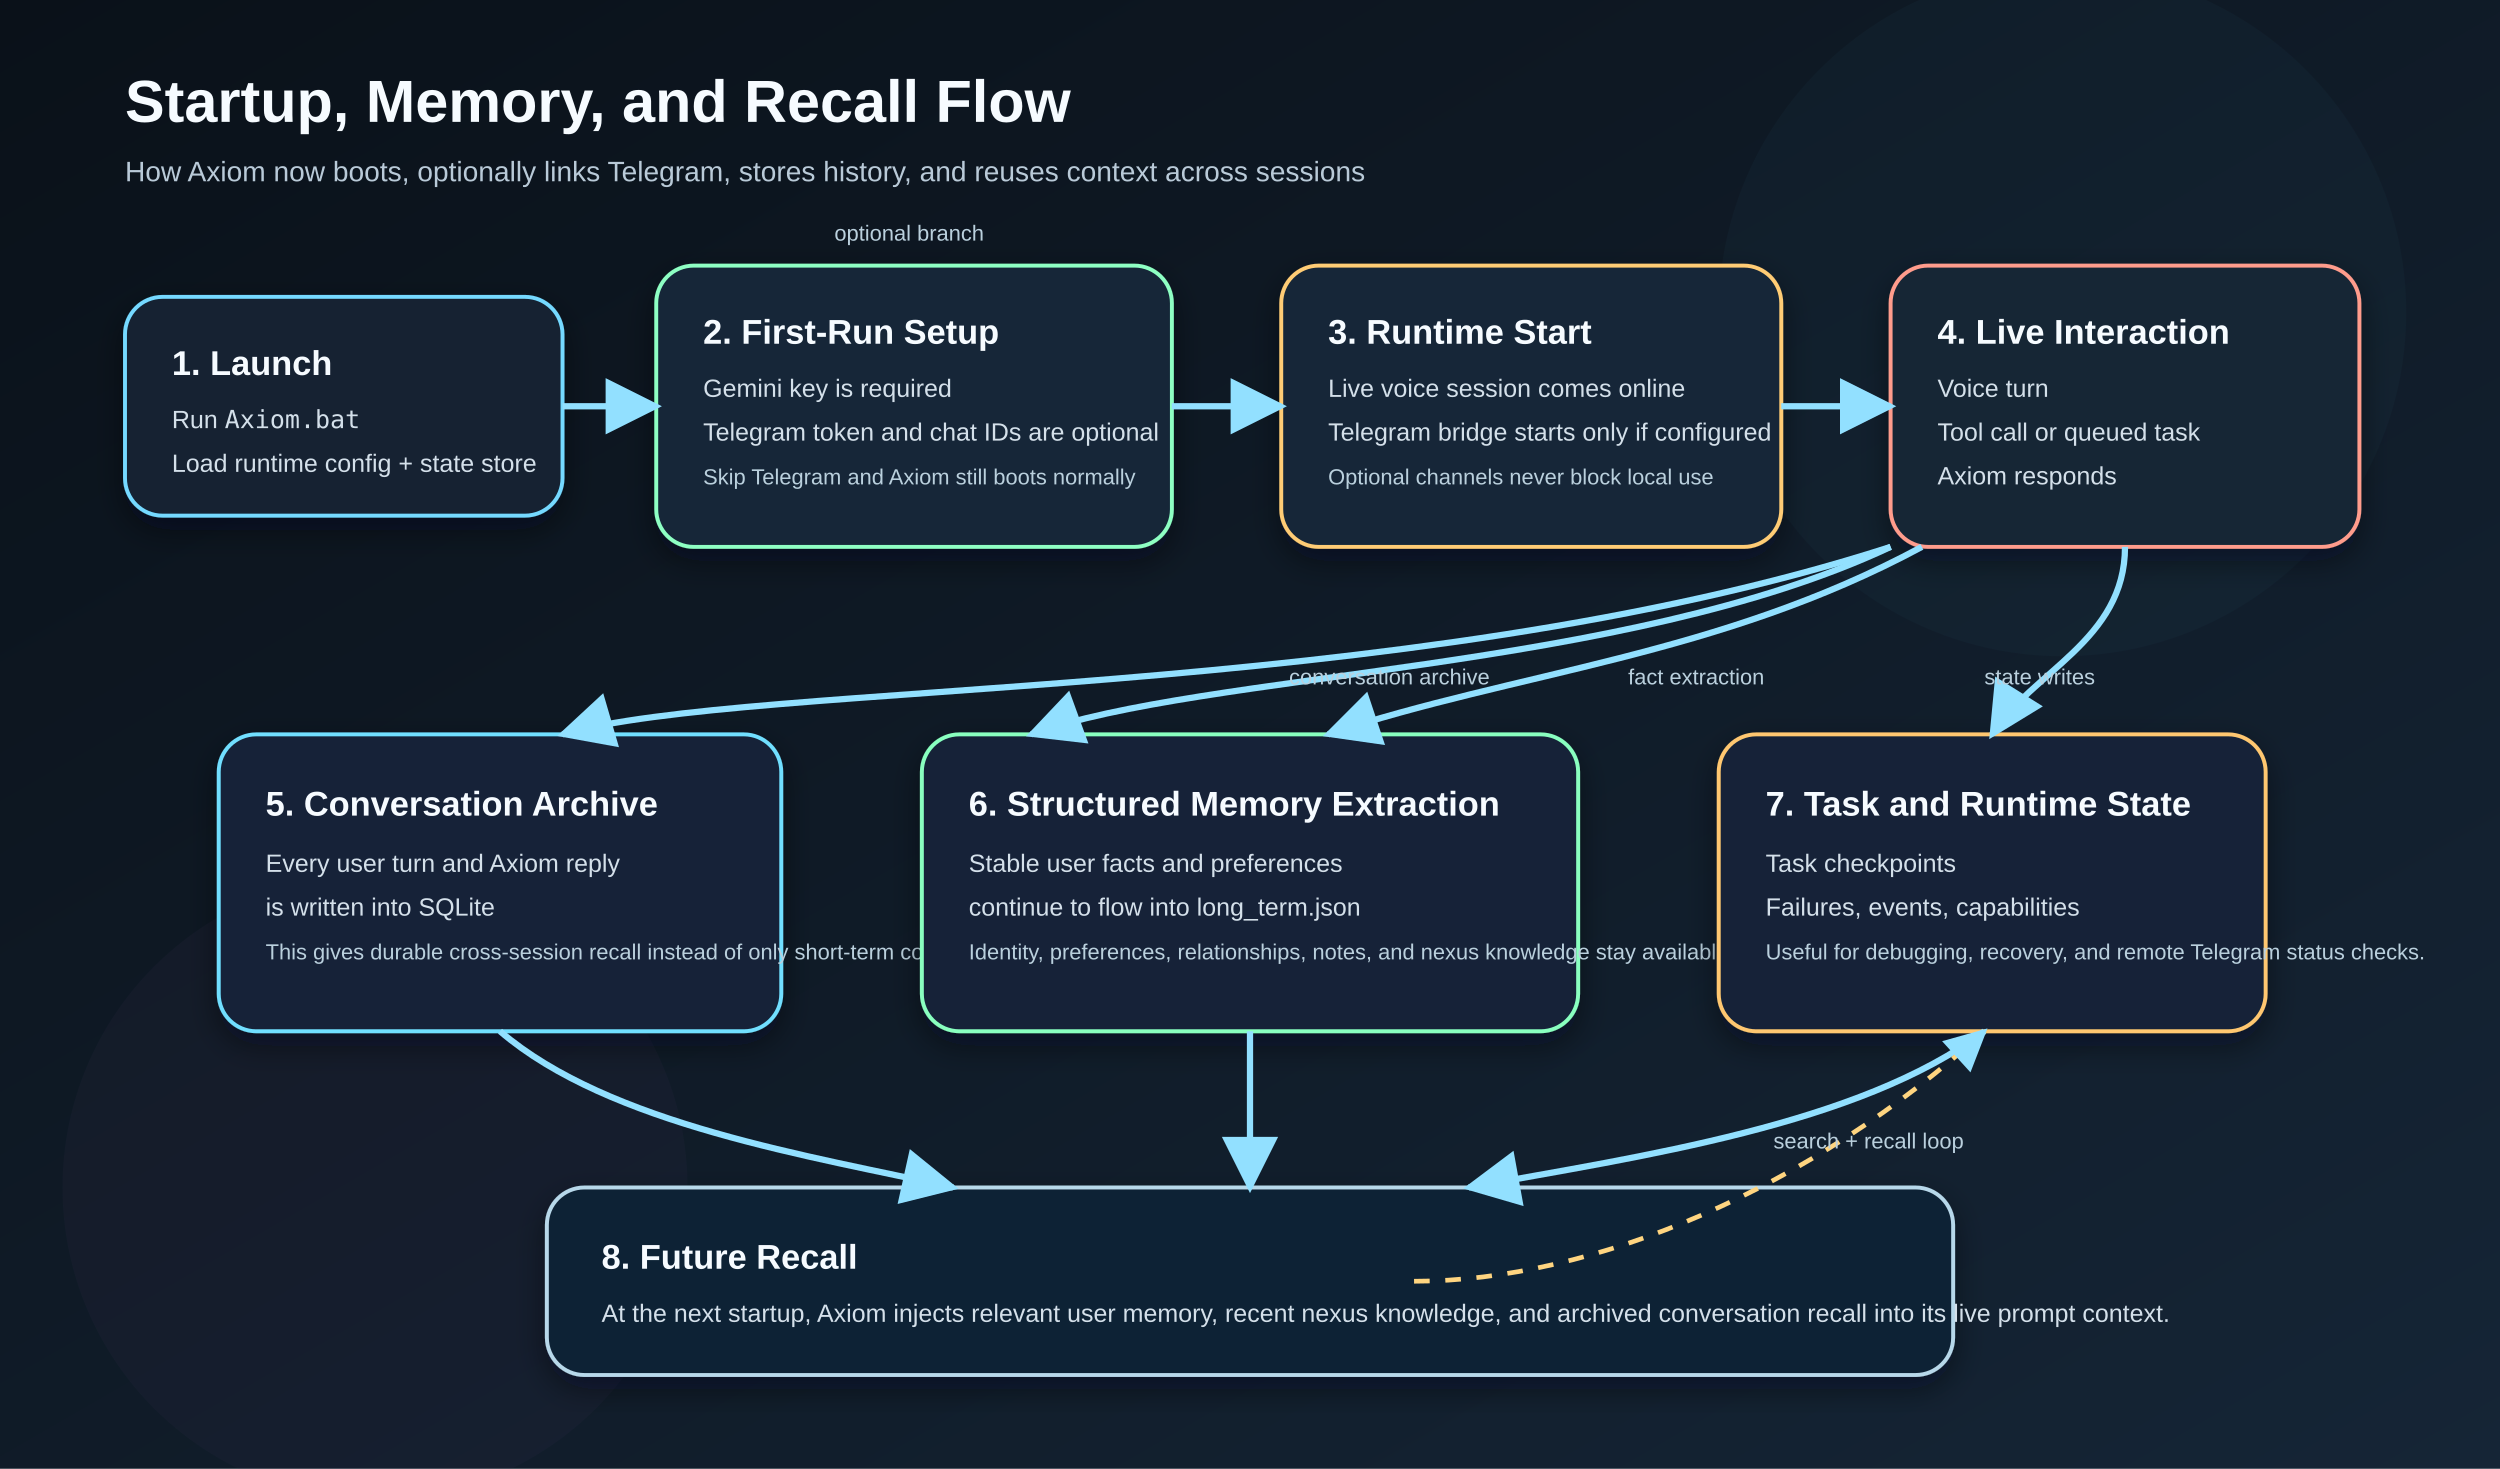
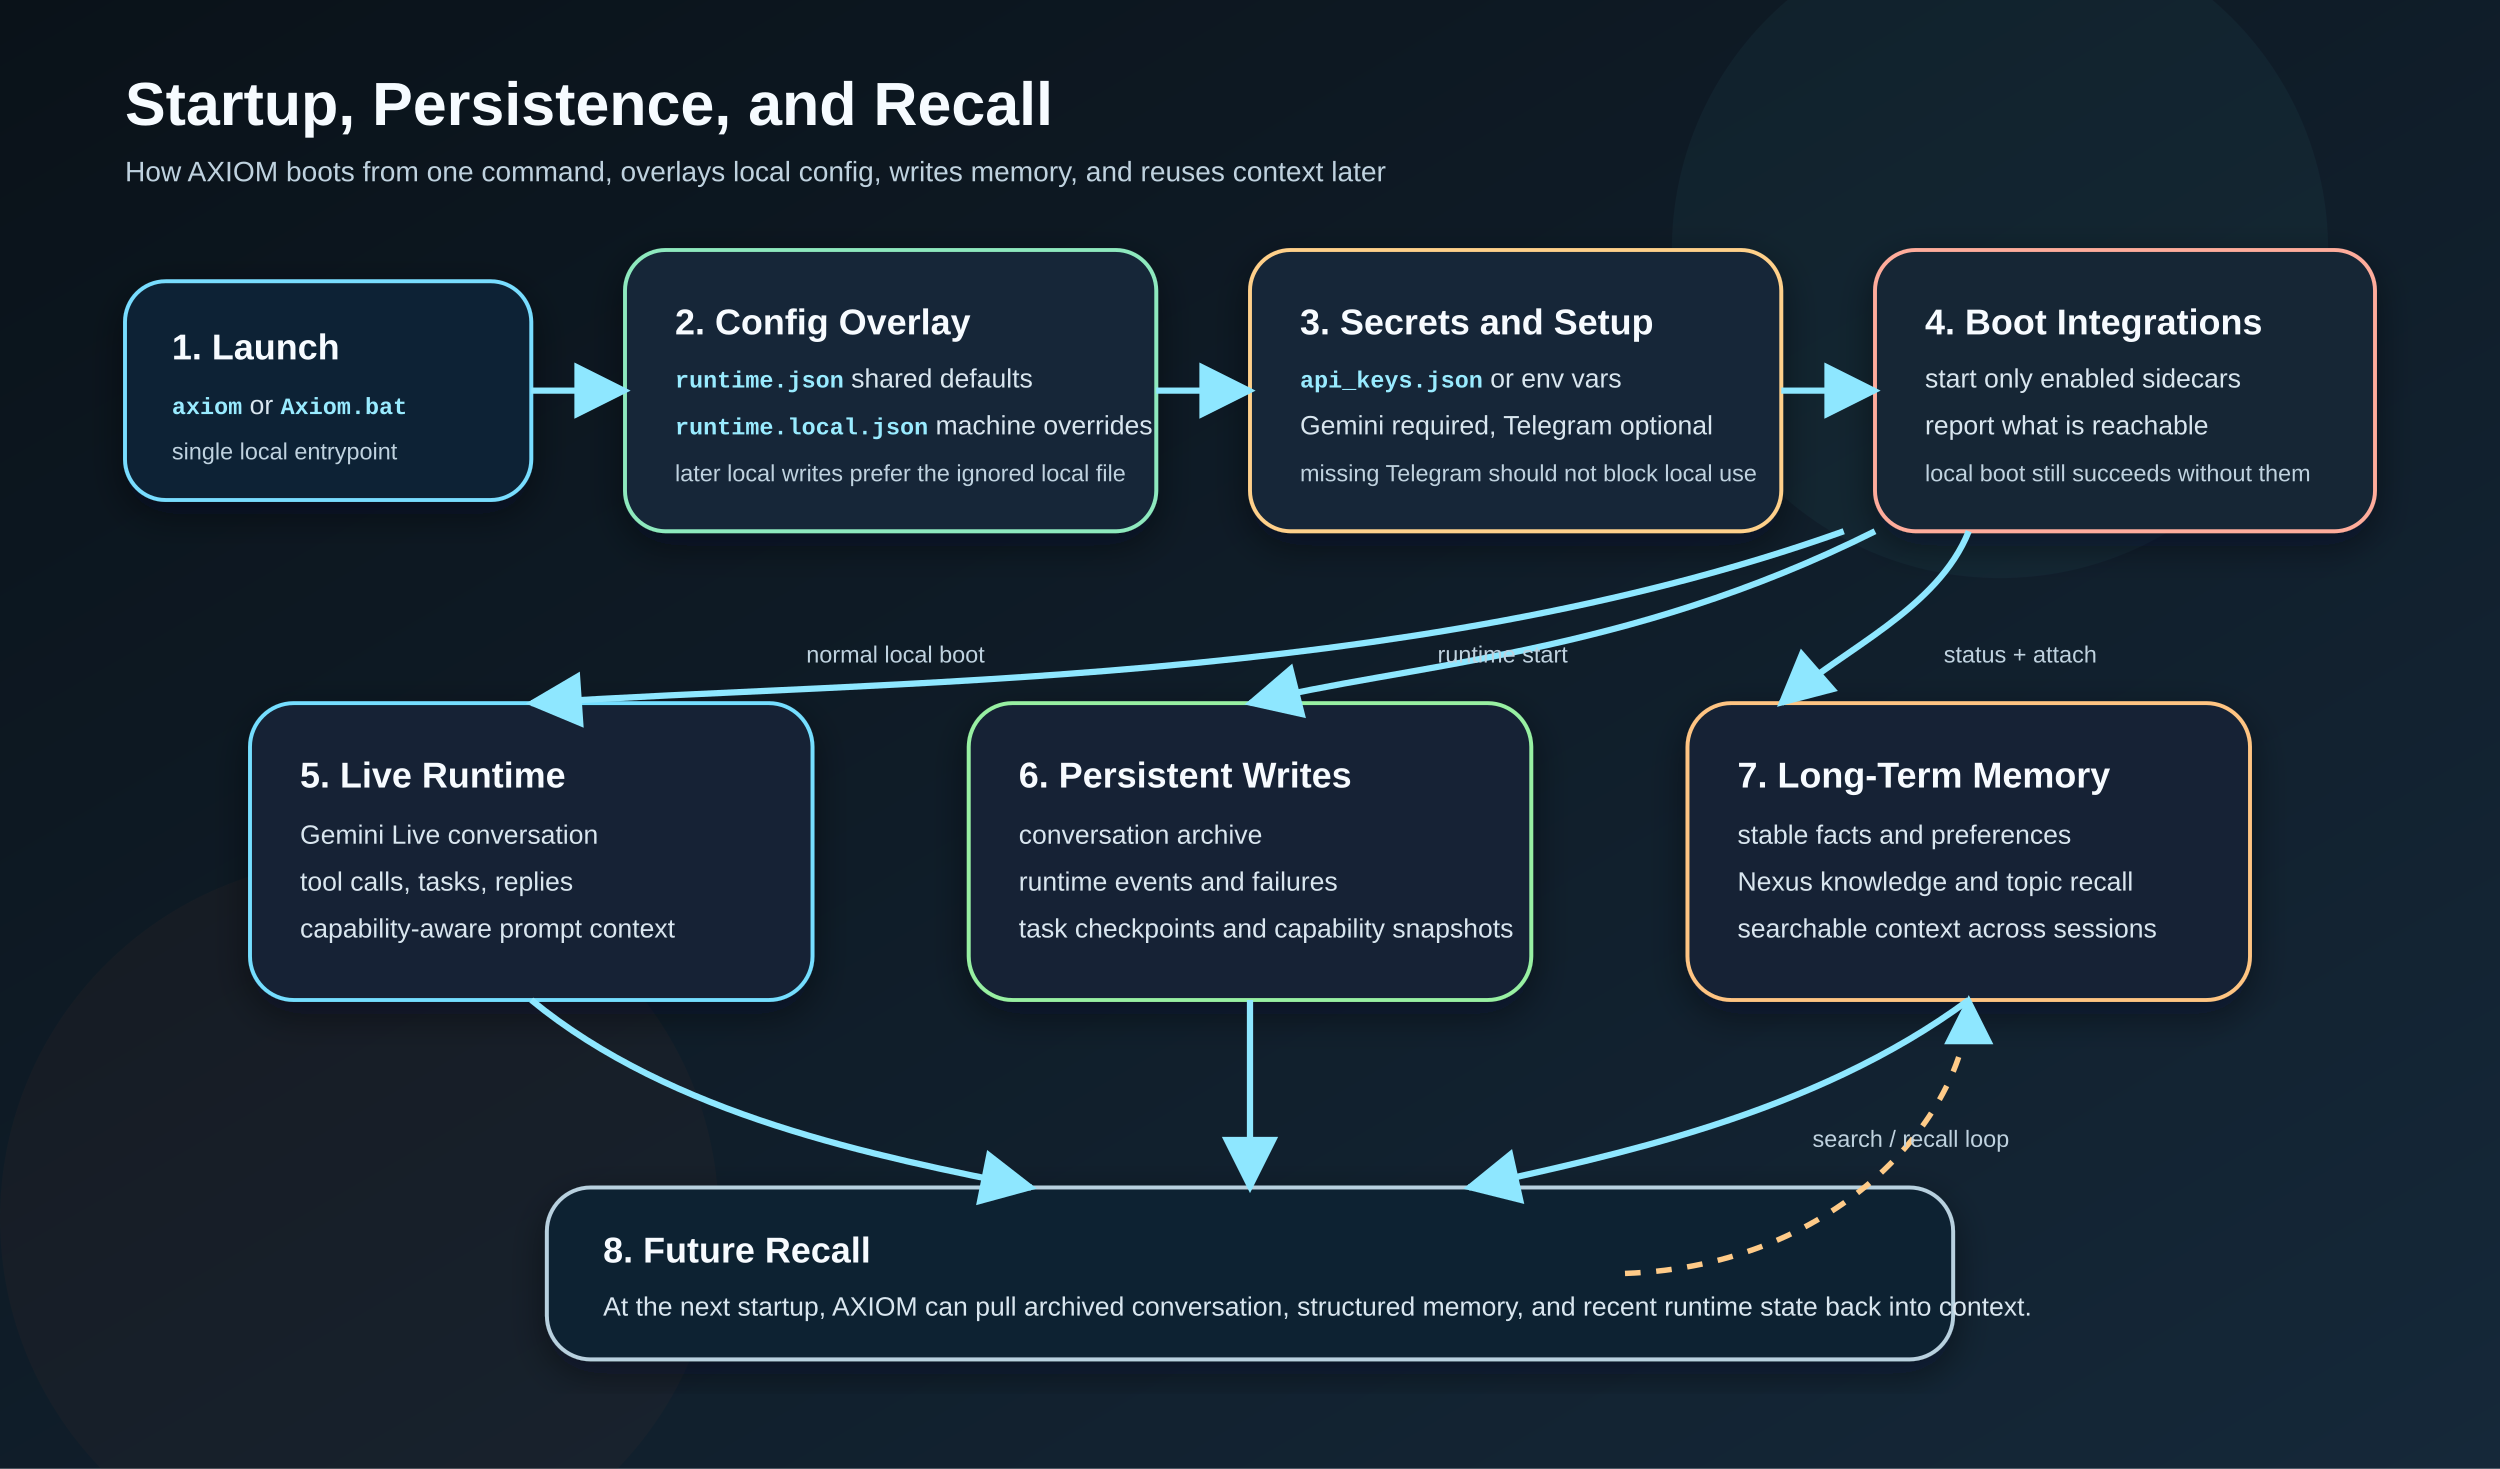
<svg xmlns="http://www.w3.org/2000/svg" width="1600" height="940" viewBox="0 0 1600 940" role="img" aria-labelledby="title desc">
  <defs>
-     <linearGradient id="bg2" x1="0" x2="1" y1="0" y2="1">
-       <stop offset="0%" stop-color="#0a1119" />
-       <stop offset="100%" stop-color="#152536" />
+     <linearGradient id="bg" x1="0" x2="1" y1="0" y2="1">
+       <stop offset="0%" stop-color="#0a1219" />
+       <stop offset="100%" stop-color="#152839" />
    </linearGradient>
-     <filter id="shadow2" x="-20%" y="-20%" width="140%" height="140%">
-       <feDropShadow dx="0" dy="8" stdDeviation="10" flood-color="#061018" flood-opacity="0.45" />
+     <filter id="shadow" x="-20%" y="-20%" width="140%" height="140%">
+       <feDropShadow dx="0" dy="8" stdDeviation="12" flood-color="#061018" flood-opacity="0.45" />
    </filter>
-     <marker id="arrow2" viewBox="0 0 10 10" refX="9" refY="5" markerWidth="9" markerHeight="9" orient="auto-start-reverse">
-       <path d="M 0 0 L 10 5 L 0 10 z" fill="#92e0ff" />
+     <marker id="arrow" viewBox="0 0 10 10" refX="9" refY="5" markerWidth="9" markerHeight="9" orient="auto-start-reverse">
+       <path d="M 0 0 L 10 5 L 0 10 z" fill="#8ee7ff" />
    </marker>
    <style>
-       .title { font: 700 38px 'Segoe UI', Arial, sans-serif; fill: #f6fbff; }
-       .subtitle { font: 400 18px 'Segoe UI', Arial, sans-serif; fill: #b9cad8; }
-       .boxh { font: 700 22px 'Segoe UI', Arial, sans-serif; fill: #f6fbff; }
-       .boxp { font: 400 16px 'Segoe UI', Arial, sans-serif; fill: #d4e0ea; }
-       .small { font: 400 14px 'Segoe UI', Arial, sans-serif; fill: #bad0dd; }
-       .arrow { stroke: #92e0ff; stroke-width: 4; fill: none; marker-end: url(#arrow2); }
-       .dash { stroke: #ffd580; stroke-width: 3; stroke-dasharray: 10 10; fill: none; marker-end: url(#arrow2); }
+       .title { font: 700 39px 'Segoe UI', Arial, sans-serif; fill: #f6fbff; }
+       .subtitle { font: 400 18px 'Segoe UI', Arial, sans-serif; fill: #bfd2df; }
+       .h { font: 700 23px 'Segoe UI', Arial, sans-serif; fill: #f7fbff; }
+       .p { font: 400 17px 'Segoe UI', Arial, sans-serif; fill: #d9e6ef; }
+       .small { font: 400 15px 'Segoe UI', Arial, sans-serif; fill: #bfd2df; }
+       .mono { font: 700 15px Consolas, 'Courier New', monospace; fill: #99ebff; }
+       .line { stroke: #8ee7ff; stroke-width: 4; fill: none; marker-end: url(#arrow); }
+       .dash { stroke: #ffcb88; stroke-width: 3.5; stroke-dasharray: 10 10; fill: none; marker-end: url(#arrow); }
    </style>
  </defs>
-   <rect width="1600" height="940" fill="url(#bg2)" />
-   <circle cx="1320" cy="200" r="220" fill="#21475a" opacity="0.11" />
-   <circle cx="240" cy="760" r="200" fill="#45355f" opacity="0.10" />
-   <text x="80" y="78" class="title">Startup, Memory, and Recall Flow</text>
-   <text x="80" y="116" class="subtitle">How Axiom now boots, optionally links Telegram, stores history, and reuses context across sessions</text>
-   <rect x="80" y="190" width="280" height="140" rx="24" fill="#122233" stroke="#75d9ff" stroke-width="2.5" filter="url(#shadow2)" />
-   <text x="110" y="240" class="boxh">1. Launch</text>
-   <text x="110" y="274" class="boxp">Run <tspan font-family="Consolas, monospace">Axiom.bat</tspan>
+   <rect width="1600" height="940" fill="url(#bg)" />
+   <circle cx="1280" cy="160" r="210" fill="#2d6170" opacity="0.11" />
+   <circle cx="230" cy="780" r="230" fill="#5a3427" opacity="0.10" />
+   <text x="80" y="80" class="title">Startup, Persistence, and Recall</text>
+   <text x="80" y="116" class="subtitle">How AXIOM boots from one command, overlays local config, writes memory, and reuses context later</text>
+   <rect x="80" y="180" width="260" height="140" rx="26" fill="#112334" stroke="#78ddff" stroke-width="2.5" filter="url(#shadow)" />
+   <text x="110" y="230" class="h">1. Launch</text>
+   <text x="110" y="265" class="p">
+     <tspan class="mono">axiom</tspan> or <tspan class="mono">Axiom.bat</tspan>
  </text>
-   <text x="110" y="302" class="boxp">Load runtime config + state store</text>
-   <rect x="420" y="170" width="330" height="180" rx="24" fill="#132538" stroke="#8effc3" stroke-width="2.5" filter="url(#shadow2)" />
-   <text x="450" y="220" class="boxh">2. First-Run Setup</text>
-   <text x="450" y="254" class="boxp">Gemini key is required</text>
-   <text x="450" y="282" class="boxp">Telegram token and chat IDs are optional</text>
-   <text x="450" y="310" class="small">Skip Telegram and Axiom still boots normally</text>
-   <rect x="820" y="170" width="320" height="180" rx="24" fill="#142538" stroke="#ffcc74" stroke-width="2.5" filter="url(#shadow2)" />
-   <text x="850" y="220" class="boxh">3. Runtime Start</text>
-   <text x="850" y="254" class="boxp">Live voice session comes online</text>
-   <text x="850" y="282" class="boxp">Telegram bridge starts only if configured</text>
-   <text x="850" y="310" class="small">Optional channels never block local use</text>
-   <rect x="1210" y="170" width="300" height="180" rx="24" fill="#142536" stroke="#ff9c8c" stroke-width="2.5" filter="url(#shadow2)" />
-   <text x="1240" y="220" class="boxh">4. Live Interaction</text>
-   <text x="1240" y="254" class="boxp">Voice turn</text>
-   <text x="1240" y="282" class="boxp">Tool call or queued task</text>
-   <text x="1240" y="310" class="boxp">Axiom responds</text>
-   <rect x="140" y="470" width="360" height="190" rx="24" fill="#132439" stroke="#71dfff" stroke-width="2.5" filter="url(#shadow2)" />
-   <text x="170" y="522" class="boxh">5. Conversation Archive</text>
-   <text x="170" y="558" class="boxp">Every user turn and Axiom reply</text>
-   <text x="170" y="586" class="boxp">is written into SQLite</text>
-   <text x="170" y="614" class="small">This gives durable cross-session recall instead of only short-term context.</text>
-   <rect x="590" y="470" width="420" height="190" rx="24" fill="#132439" stroke="#89ffbf" stroke-width="2.5" filter="url(#shadow2)" />
-   <text x="620" y="522" class="boxh">6. Structured Memory Extraction</text>
-   <text x="620" y="558" class="boxp">Stable user facts and preferences</text>
-   <text x="620" y="586" class="boxp">continue to flow into long_term.json</text>
-   <text x="620" y="614" class="small">Identity, preferences, relationships, notes, and nexus knowledge stay available.</text>
-   <rect x="1100" y="470" width="350" height="190" rx="24" fill="#132439" stroke="#ffc770" stroke-width="2.5" filter="url(#shadow2)" />
-   <text x="1130" y="522" class="boxh">7. Task and Runtime State</text>
-   <text x="1130" y="558" class="boxp">Task checkpoints</text>
-   <text x="1130" y="586" class="boxp">Failures, events, capabilities</text>
-   <text x="1130" y="614" class="small">Useful for debugging, recovery, and remote Telegram status checks.</text>
-   <rect x="350" y="760" width="900" height="120" rx="24" fill="#102234" stroke="#b7d8ea" stroke-width="2.5" filter="url(#shadow2)" />
-   <text x="385" y="812" class="boxh">8. Future Recall</text>
-   <text x="385" y="846" class="boxp">At the next startup, Axiom injects relevant user memory, recent nexus knowledge, and archived conversation recall into its live prompt context.</text>
-   <path class="arrow" d="M 360 260 C 390 260, 395 260, 420 260" />
-   <path class="arrow" d="M 750 260 C 785 260, 790 260, 820 260" />
-   <path class="arrow" d="M 1140 260 C 1175 260, 1180 260, 1210 260" />
-   <path class="arrow" d="M 1360 350 C 1360 410, 1300 430, 1275 470" />
-   <path class="arrow" d="M 1230 350 C 1100 420, 970 430, 850 470" />
-   <path class="arrow" d="M 1210 350 C 1040 430, 770 430, 660 470" />
-   <path class="arrow" d="M 1210 350 C 900 450, 480 435, 360 470" />
-   <path class="arrow" d="M 320 660 C 390 720, 520 740, 610 760" />
-   <path class="arrow" d="M 800 660 C 800 710, 800 720, 800 760" />
-   <path class="arrow" d="M 1270 660 C 1190 720, 1050 740, 940 760" />
-   <path class="dash" d="M 905 820 C 1020 820, 1160 760, 1270 660" />
-   <text x="534" y="154" class="small">optional branch</text>
-   <text x="1270" y="438" class="small">state writes</text>
-   <text x="1042" y="438" class="small">fact extraction</text>
-   <text x="825" y="438" class="small">conversation archive</text>
-   <text x="1135" y="735" class="small">search + recall loop</text>
+   <text x="110" y="294" class="small">single local entrypoint</text>
+   <rect x="400" y="160" width="340" height="180" rx="26" fill="#132639" stroke="#8ee9be" stroke-width="2.5" filter="url(#shadow)" />
+   <text x="432" y="214" class="h">2. Config Overlay</text>
+   <text x="432" y="248" class="p">
+     <tspan class="mono">runtime.json</tspan> shared defaults</text>
+   <text x="432" y="278" class="p">
+     <tspan class="mono">runtime.local.json</tspan> machine overrides</text>
+   <text x="432" y="308" class="small">later local writes prefer the ignored local file</text>
+   <rect x="800" y="160" width="340" height="180" rx="26" fill="#142638" stroke="#ffd08a" stroke-width="2.5" filter="url(#shadow)" />
+   <text x="832" y="214" class="h">3. Secrets and Setup</text>
+   <text x="832" y="248" class="p">
+     <tspan class="mono">api_keys.json</tspan> or env vars</text>
+   <text x="832" y="278" class="p">Gemini required, Telegram optional</text>
+   <text x="832" y="308" class="small">missing Telegram should not block local use</text>
+   <rect x="1200" y="160" width="320" height="180" rx="26" fill="#142536" stroke="#ffac9b" stroke-width="2.5" filter="url(#shadow)" />
+   <text x="1232" y="214" class="h">4. Boot Integrations</text>
+   <text x="1232" y="248" class="p">start only enabled sidecars</text>
+   <text x="1232" y="278" class="p">report what is reachable</text>
+   <text x="1232" y="308" class="small">local boot still succeeds without them</text>
+   <rect x="160" y="450" width="360" height="190" rx="28" fill="#122435" stroke="#74deff" stroke-width="2.5" filter="url(#shadow)" />
+   <text x="192" y="504" class="h">5. Live Runtime</text>
+   <text x="192" y="540" class="p">Gemini Live conversation</text>
+   <text x="192" y="570" class="p">tool calls, tasks, replies</text>
+   <text x="192" y="600" class="p">capability-aware prompt context</text>
+   <rect x="620" y="450" width="360" height="190" rx="28" fill="#122435" stroke="#98f0a2" stroke-width="2.5" filter="url(#shadow)" />
+   <text x="652" y="504" class="h">6. Persistent Writes</text>
+   <text x="652" y="540" class="p">conversation archive</text>
+   <text x="652" y="570" class="p">runtime events and failures</text>
+   <text x="652" y="600" class="p">task checkpoints and capability snapshots</text>
+   <rect x="1080" y="450" width="360" height="190" rx="28" fill="#122435" stroke="#ffc482" stroke-width="2.5" filter="url(#shadow)" />
+   <text x="1112" y="504" class="h">7. Long-Term Memory</text>
+   <text x="1112" y="540" class="p">stable facts and preferences</text>
+   <text x="1112" y="570" class="p">Nexus knowledge and topic recall</text>
+   <text x="1112" y="600" class="p">searchable context across sessions</text>
+   <rect x="350" y="760" width="900" height="110" rx="28" fill="#102132" stroke="#b8d1df" stroke-width="2.5" filter="url(#shadow)" />
+   <text x="386" y="808" class="h">8. Future Recall</text>
+   <text x="386" y="842" class="p">At the next startup, AXIOM can pull archived conversation, structured memory, and recent runtime state back into context.</text>
+   <path class="line" d="M 340 250 C 366 250, 372 250, 400 250" />
+   <path class="line" d="M 740 250 C 766 250, 772 250, 800 250" />
+   <path class="line" d="M 1140 250 C 1166 250, 1172 250, 1200 250" />
+   <path class="line" d="M 1260 340 C 1240 390, 1180 415, 1140 450" />
+   <path class="line" d="M 1200 340 C 1040 420, 900 425, 800 450" />
+   <path class="line" d="M 1180 340 C 900 440, 560 435, 340 450" />
+   <path class="line" d="M 340 640 C 430 714, 560 740, 660 760" />
+   <path class="line" d="M 800 640 C 800 700, 800 718, 800 760" />
+   <path class="line" d="M 1260 640 C 1160 714, 1030 740, 940 760" />
+   <path class="dash" d="M 1040 815 C 1180 810, 1260 710, 1260 640" />
+   <text x="1244" y="424" class="small">status + attach</text>
+   <text x="920" y="424" class="small">runtime start</text>
+   <text x="516" y="424" class="small">normal local boot</text>
+   <text x="1160" y="734" class="small">search / recall loop</text>
</svg>
